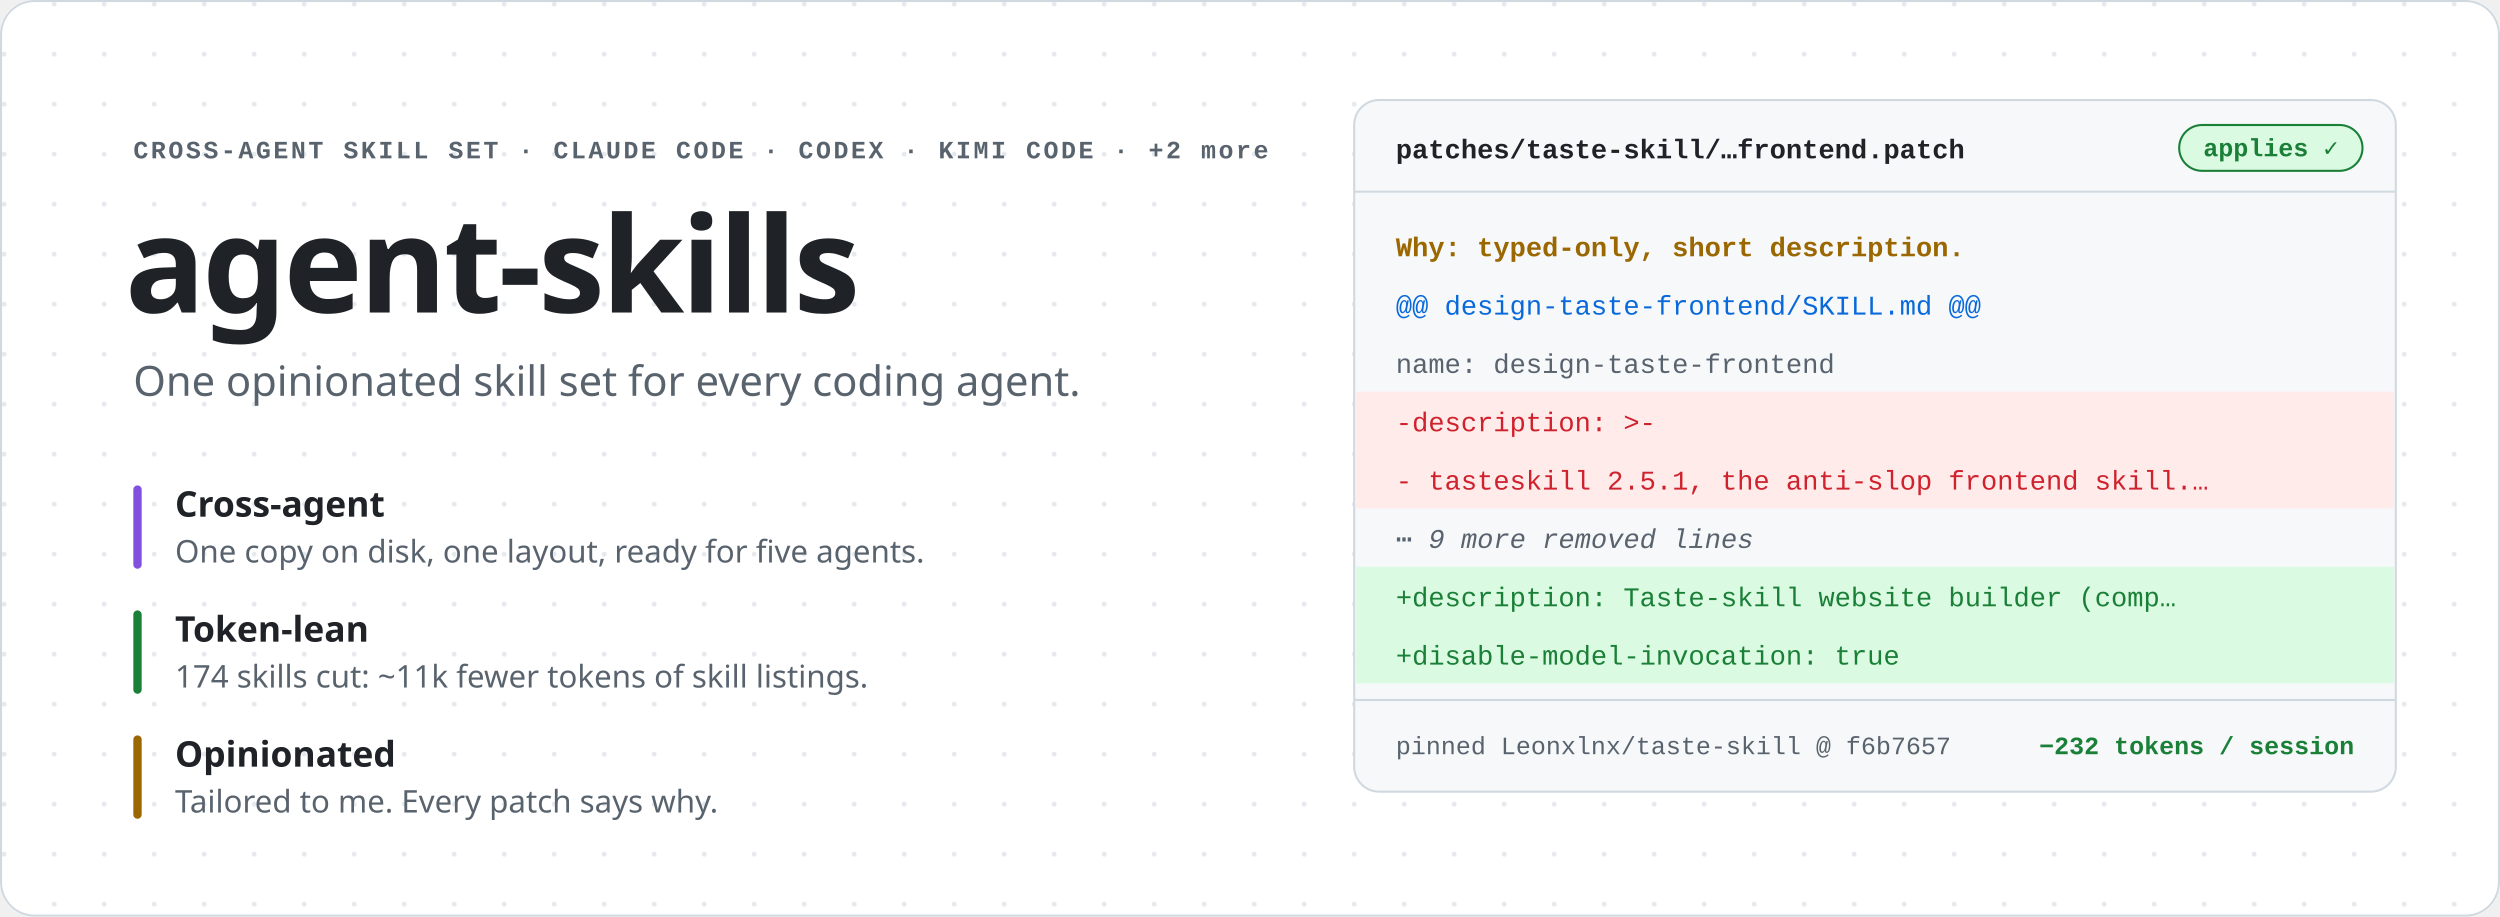
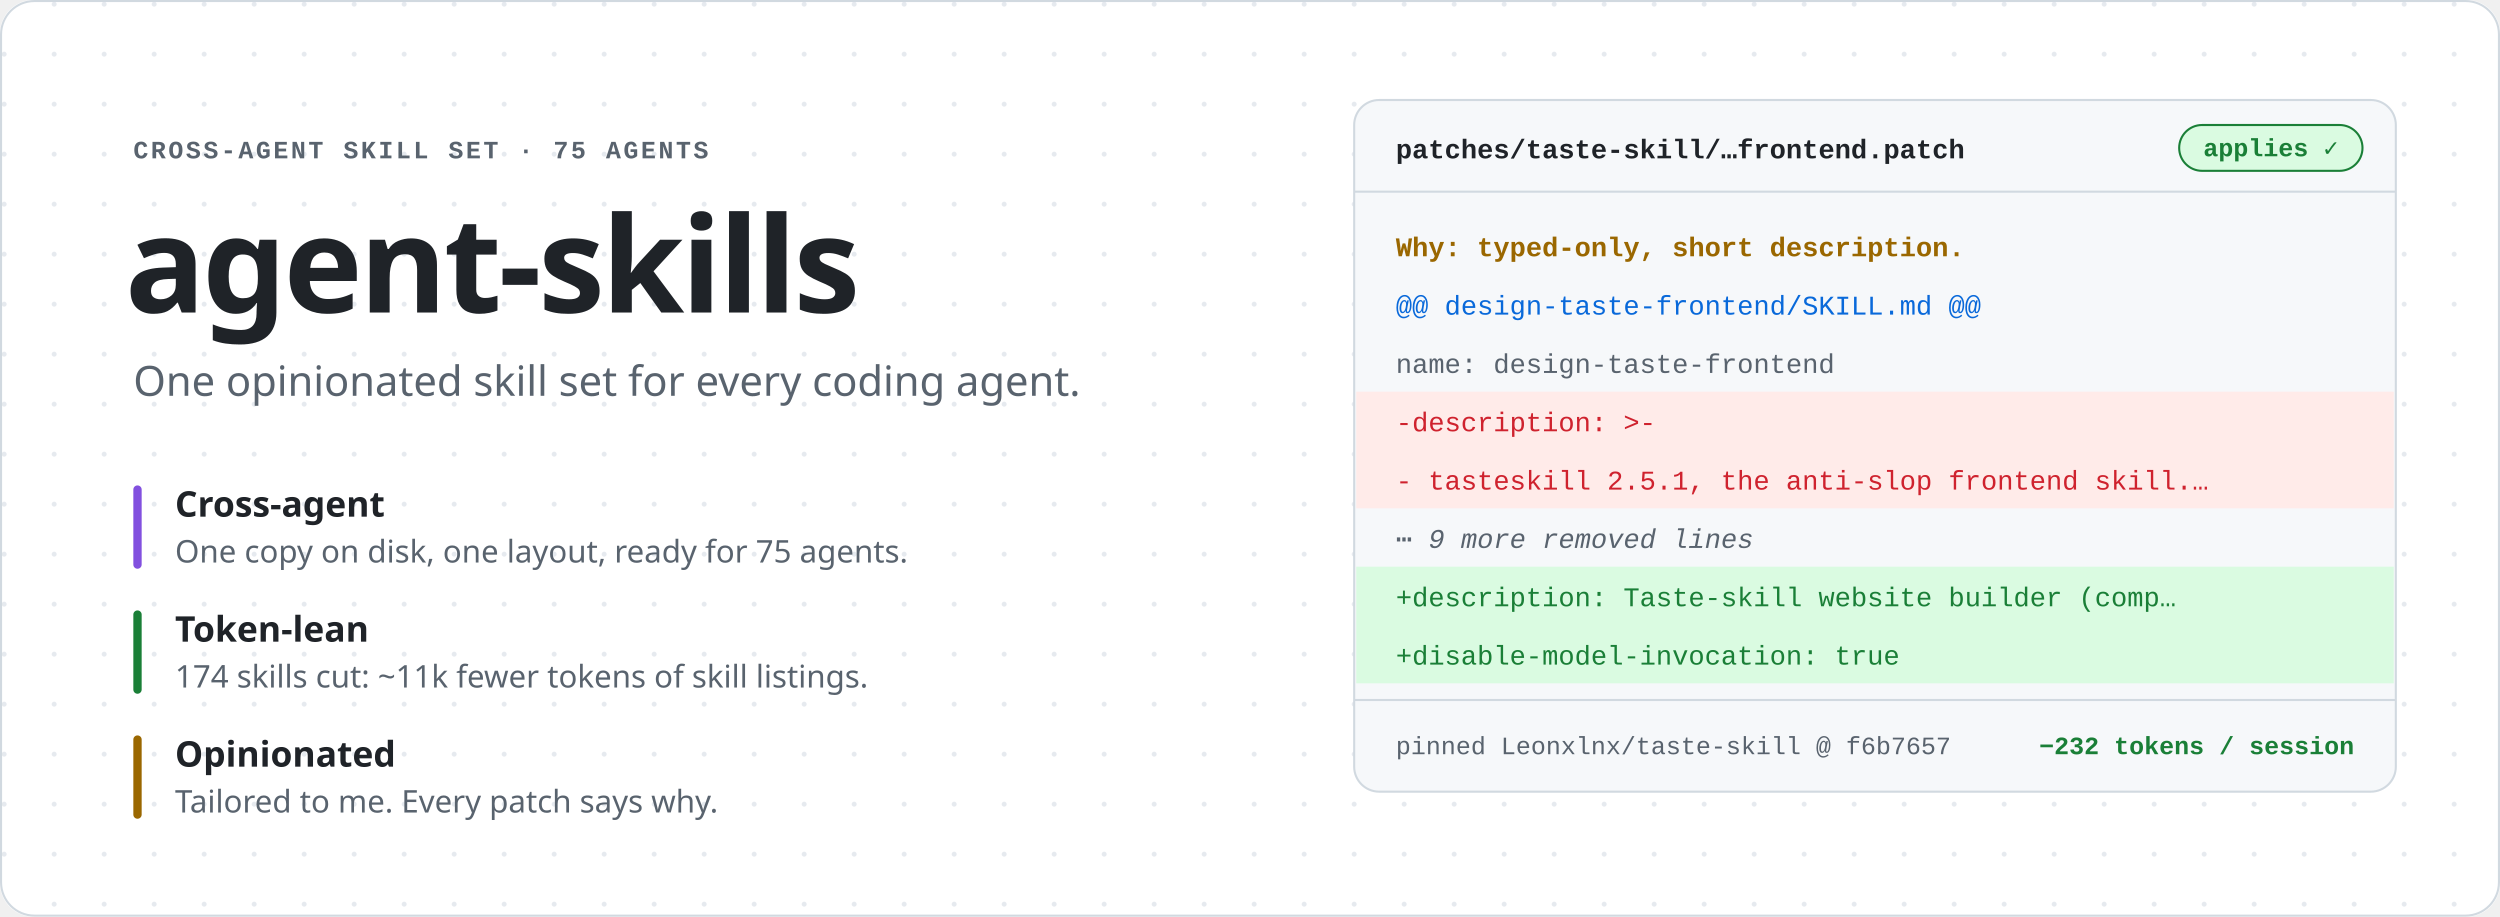
<svg xmlns="http://www.w3.org/2000/svg" width="1200" height="440" viewBox="0 0 1200 440" role="img" aria-labelledby="t">
  <style>
  .sans { font-family: -apple-system, BlinkMacSystemFont, 'Segoe UI', 'Noto Sans', Helvetica, Arial, sans-serif; }
  .mono { font-family: ui-monospace, SFMono-Regular, 'SF Mono', Menlo, Consolas, 'Liberation Mono', monospace; }
  .flow { stroke-dasharray: 4 6; animation: flow 1.2s linear infinite; }
  @keyframes flow { to { stroke-dashoffset: -20; } }
  
  @media (prefers-reduced-motion: reduce) { * { animation: none !important; transform: none !important; } }
</style>
  <defs>
    <pattern id="dots" width="24" height="24" patternUnits="userSpaceOnUse">
      <circle cx="2" cy="2" r="1.2" fill="#e6eaef" />
    </pattern>
    <marker id="arrow" viewBox="0 0 10 10" refX="8" refY="5" markerWidth="7" markerHeight="7" orient="auto-start-reverse">
      <path d="M0,0 L10,5 L0,10 z" fill="#59636e" />
    </marker>
  </defs>
  <rect width="1200" height="440" rx="16" fill="#ffffff" />
  <rect width="1200" height="440" rx="16" fill="url(#dots)" />
  <rect x="0.5" y="0.5" width="1199" height="439" rx="16" fill="none" stroke="#d1d9e0" />
-   <text x="64" y="76" class="mono" font-size="12" font-weight="600" fill="#59636e" text-anchor="start" letter-spacing="1.2">CROSS-AGENT SKILL SET  ·  CLAUDE CODE  ·  CODEX  ·  KIMI CODE  ·  +2 more</text>
+   <text x="64" y="76" class="mono" font-size="12" font-weight="600" fill="#59636e" text-anchor="start" letter-spacing="1.2">CROSS-AGENT SKILL SET  ·  75 AGENTS</text>
  <text x="60" y="150" class="sans" font-size="64" font-weight="700" fill="#1f2328" text-anchor="start" letter-spacing="-1.5">agent-skills</text>
  <text x="64" y="190" class="sans" font-size="20" font-weight="400" fill="#59636e" text-anchor="start">One opinionated skill set for every coding agent.</text>
  <rect x="64" y="233" width="4" height="40" rx="2" fill="#8250df" />
  <text x="84" y="248" class="sans" font-size="17" font-weight="700" fill="#1f2328" text-anchor="start">Cross-agent</text>
-   <text x="84" y="270" class="sans" font-size="15" font-weight="400" fill="#59636e" text-anchor="start">One copy on disk, one layout, ready for five agents.</text>
+   <text x="84" y="270" class="sans" font-size="15" font-weight="400" fill="#59636e" text-anchor="start">One copy on disk, one layout, ready for 75 agents.</text>
  <rect x="64" y="293" width="4" height="40" rx="2" fill="#1a7f37" />
  <text x="84" y="308" class="sans" font-size="17" font-weight="700" fill="#1f2328" text-anchor="start">Token-lean</text>
  <text x="84" y="330" class="sans" font-size="15" font-weight="400" fill="#59636e" text-anchor="start">174 skills cut: ~11k fewer tokens of skill listings.</text>
  <rect x="64" y="353" width="4" height="40" rx="2" fill="#9a6700" />
  <text x="84" y="368" class="sans" font-size="17" font-weight="700" fill="#1f2328" text-anchor="start">Opinionated</text>
  <text x="84" y="390" class="sans" font-size="15" font-weight="400" fill="#59636e" text-anchor="start">Tailored to me. Every patch says why.</text>
  <rect x="650" y="48" width="500" height="332" rx="12" fill="#f6f8fa" stroke="#d1d9e0" />
  <line x1="650" y1="92" x2="1150" y2="92" stroke="#d1d9e0" />
  <text x="670" y="76" class="mono" font-size="13" font-weight="600" fill="#1f2328" text-anchor="start">patches/taste-skill/…frontend.patch</text>
  <rect x="1046" y="60" width="88" height="22" rx="11" fill="#dafbe1" stroke="#1a7f37" />
  <text x="1090" y="75" class="mono" font-size="12" font-weight="600" fill="#1a7f37" text-anchor="middle">applies ✓</text>
  <text x="670" y="123" class="mono" font-size="13" font-weight="600" fill="#9a6700" text-anchor="start">Why: typed-only, short description.</text>
  <text x="670" y="151" class="mono" font-size="13" font-weight="400" fill="#0969da" text-anchor="start">@@ design-taste-frontend/SKILL.md @@</text>
  <text x="670" y="179" class="mono" font-size="13" font-weight="400" fill="#59636e" text-anchor="start"> name: design-taste-frontend</text>
  <rect x="651" y="188" width="498" height="28" fill="#ffebe9" />
  <text x="670" y="207" class="mono" font-size="13" font-weight="400" fill="#cf222e" text-anchor="start">-description: &gt;-</text>
  <rect x="651" y="216" width="498" height="28" fill="#ffebe9" />
  <text x="670" y="235" class="mono" font-size="13" font-weight="400" fill="#cf222e" text-anchor="start">-  tasteskill 2.5.1, the anti-slop frontend skill.…</text>
  <text x="670" y="263" class="mono" font-size="13" font-weight="400" fill="#59636e" text-anchor="start" font-style="italic">   ⋯ 9 more removed lines</text>
  <rect x="651" y="272" width="498" height="28" fill="#dafbe1" />
  <text x="670" y="291" class="mono" font-size="13" font-weight="400" fill="#1a7f37" text-anchor="start">+description: Taste-skill website builder (comp…</text>
  <rect x="651" y="300" width="498" height="28" fill="#dafbe1" />
  <text x="670" y="319" class="mono" font-size="13" font-weight="400" fill="#1a7f37" text-anchor="start">+disable-model-invocation: true</text>
  <line x1="650" y1="336" x2="1150" y2="336" stroke="#d1d9e0" />
  <text x="670" y="362" class="mono" font-size="12" font-weight="400" fill="#59636e" text-anchor="start">pinned  Leonxlnx/taste-skill @ f6b7657</text>
  <text x="1130" y="362" class="mono" font-size="12" font-weight="600" fill="#1a7f37" text-anchor="end">−232 tokens / session</text>
</svg>
